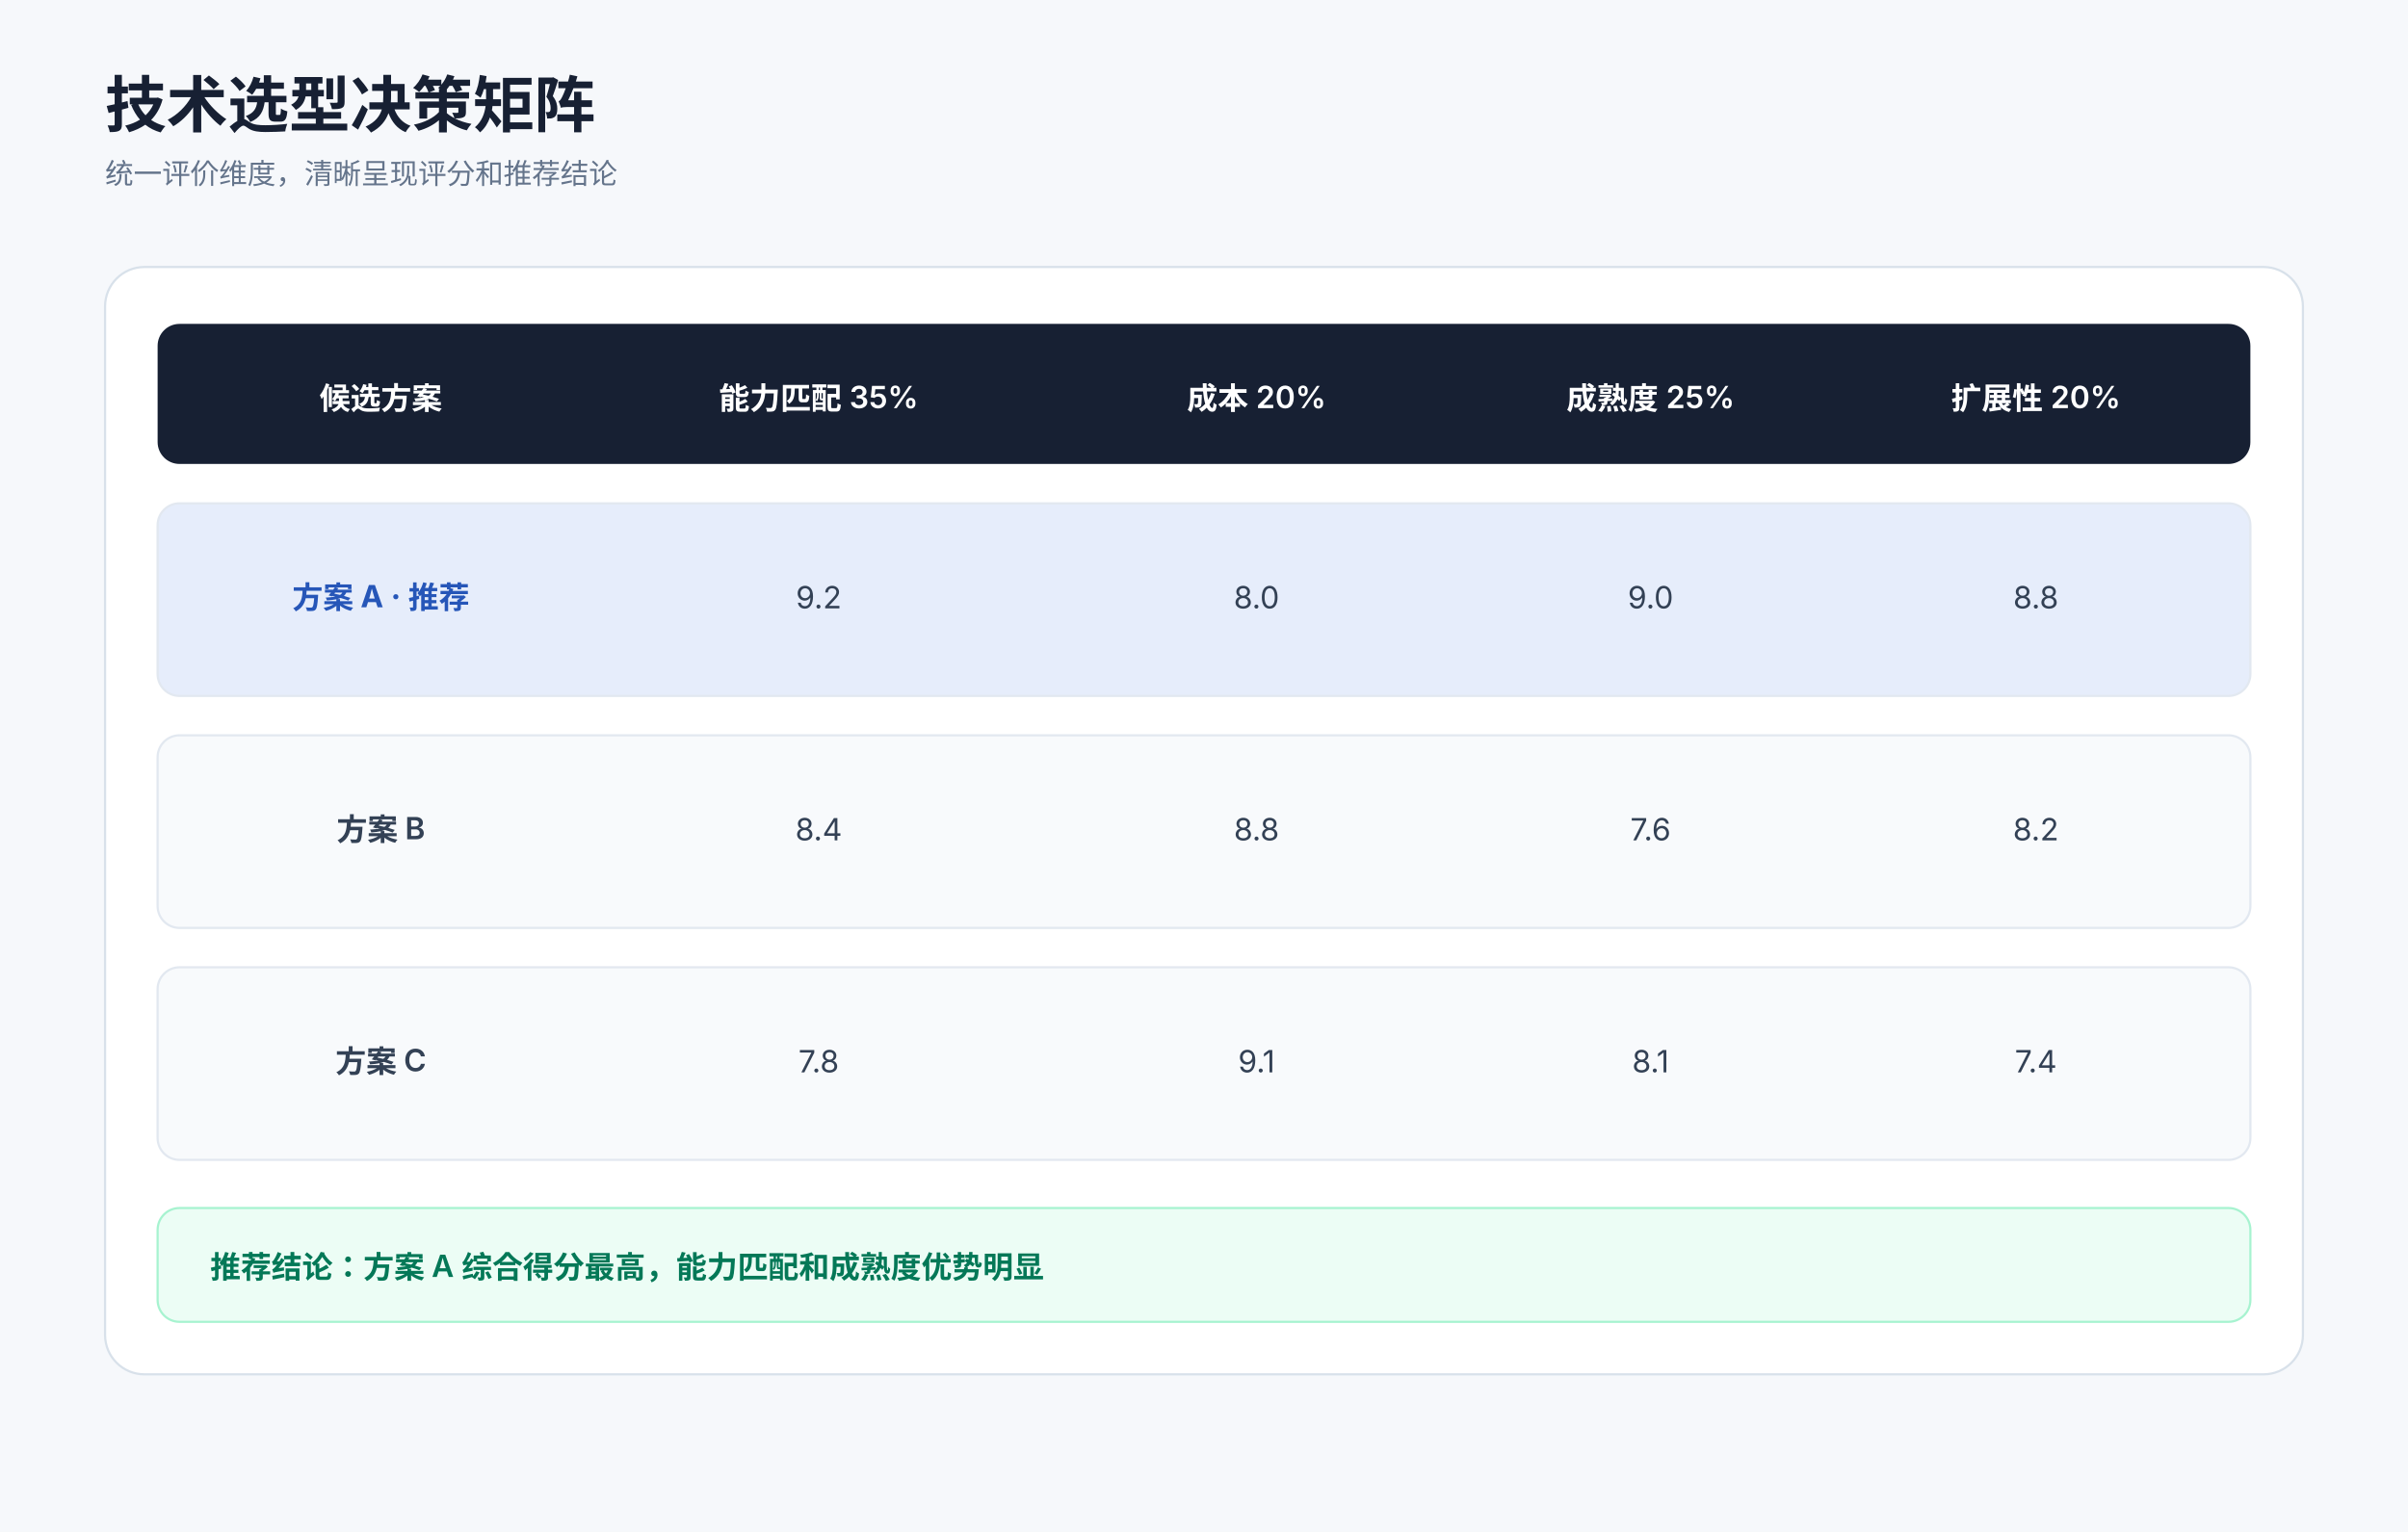
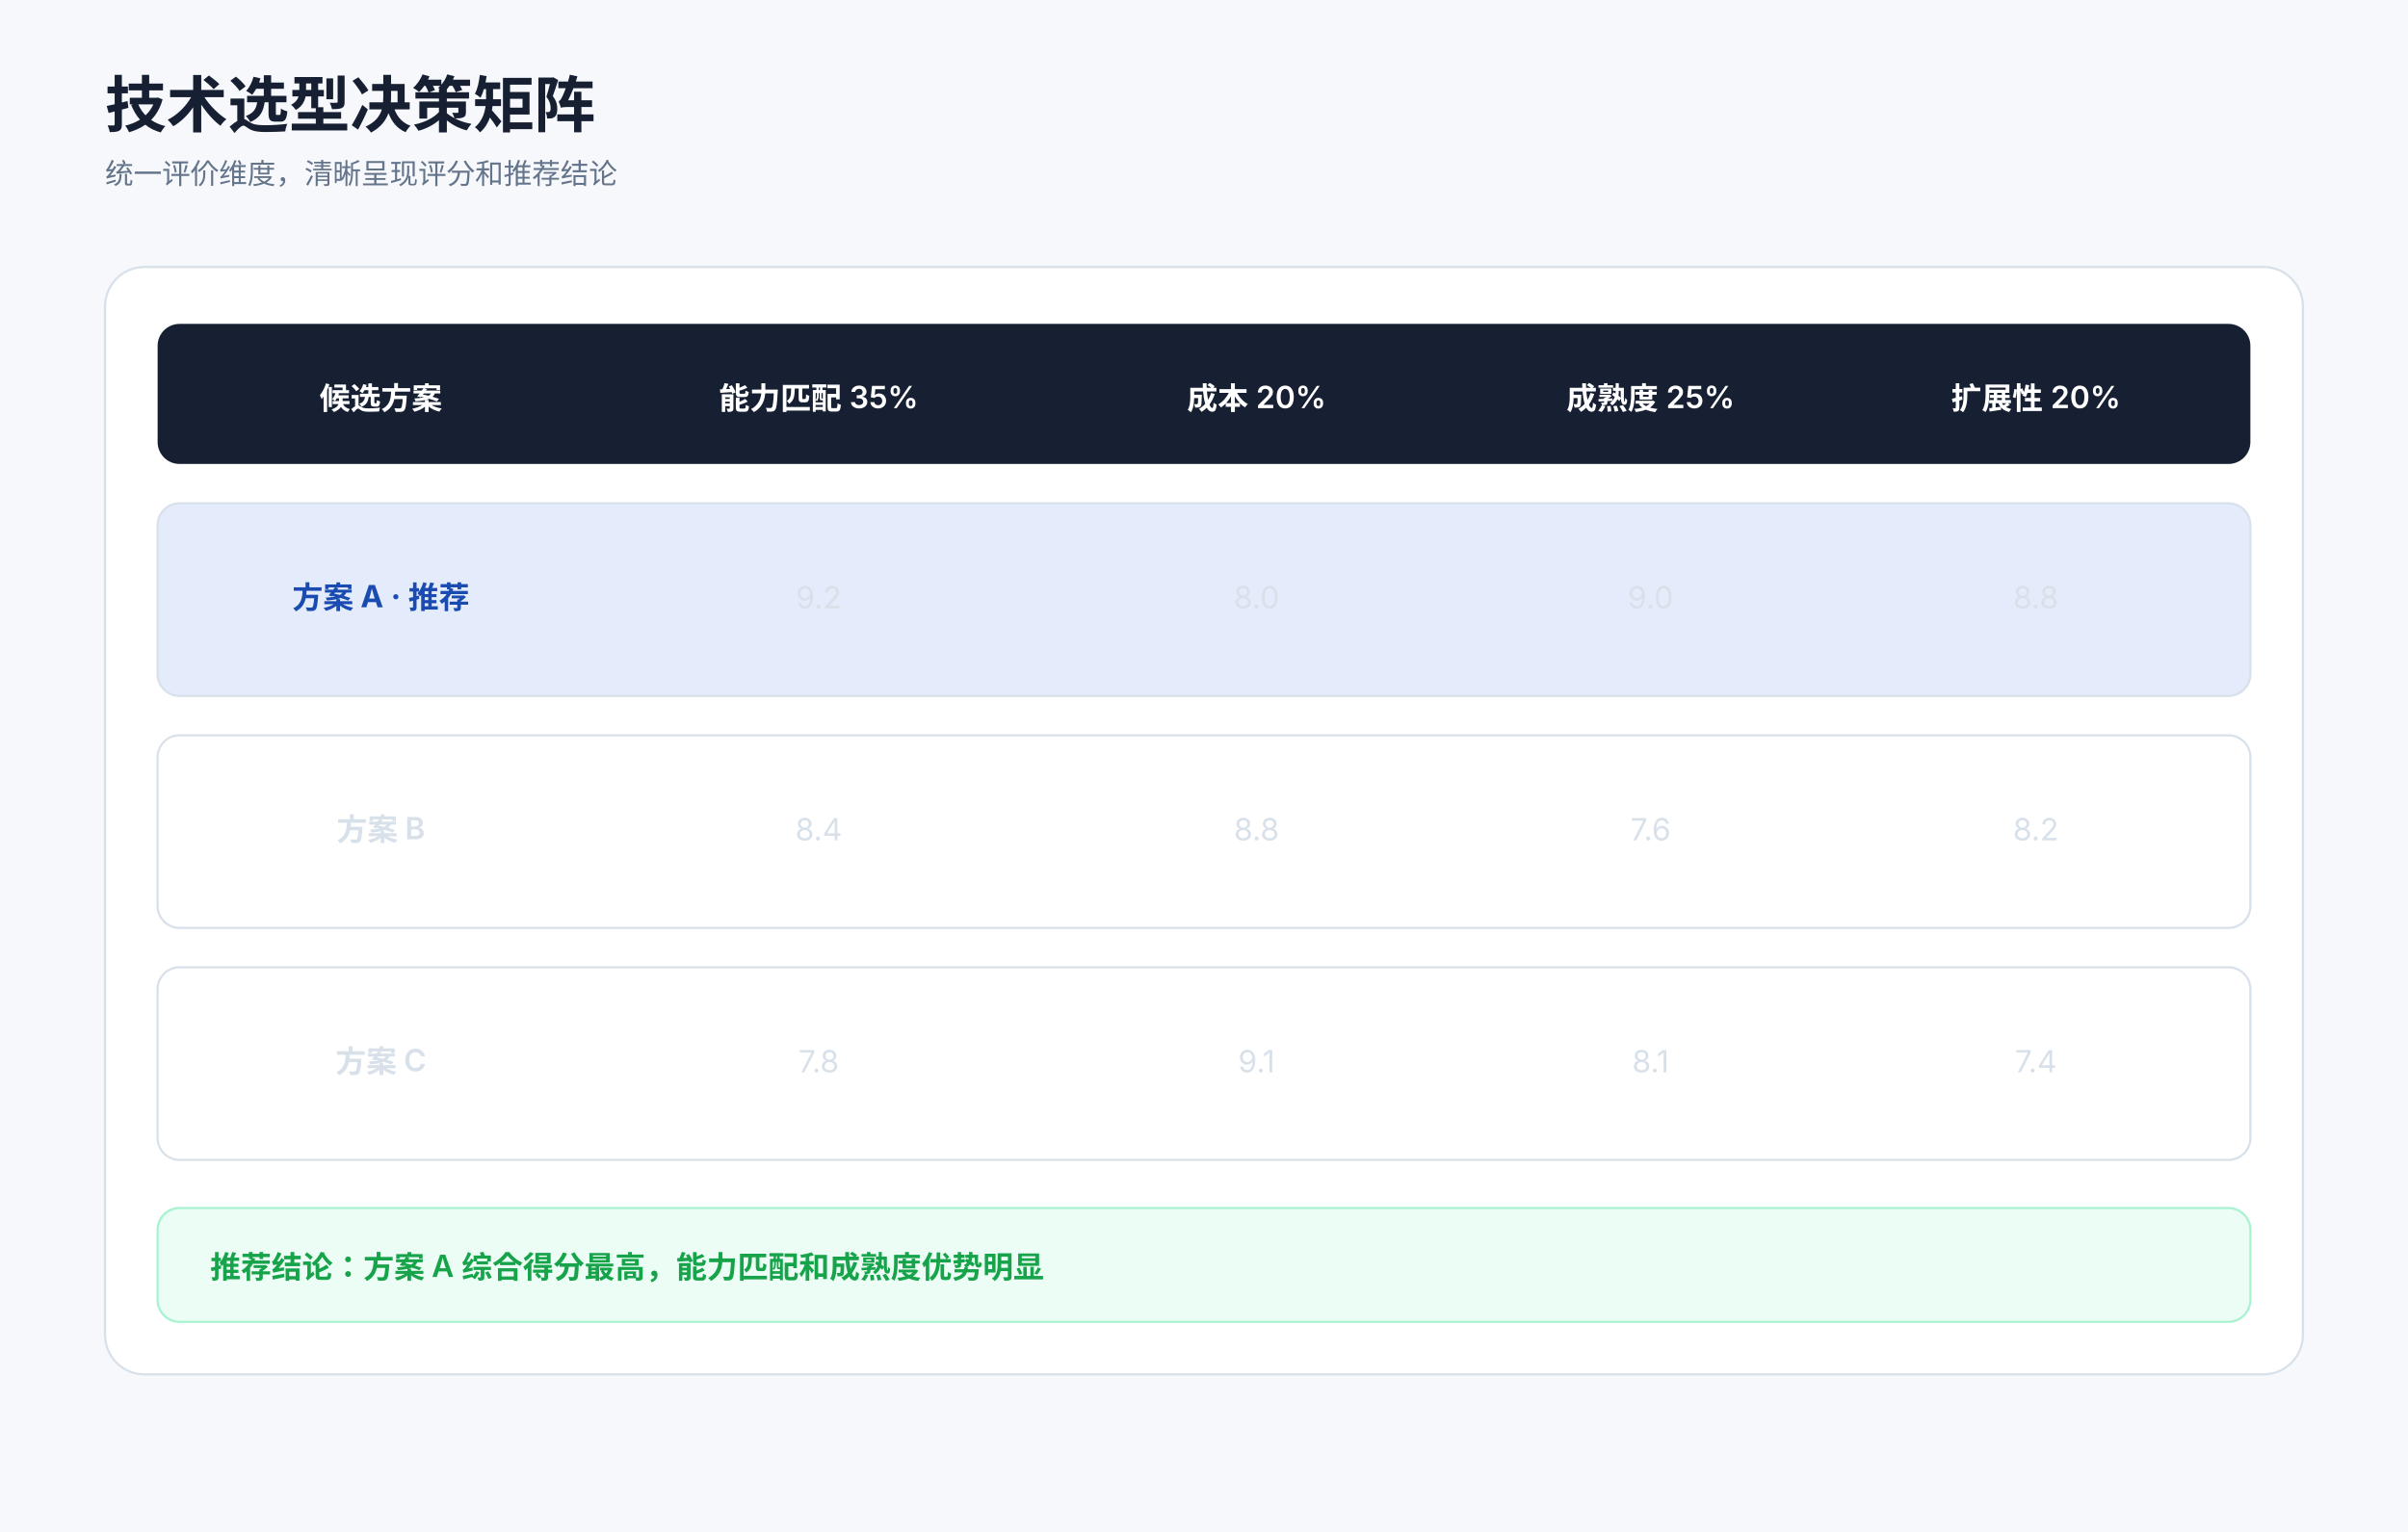
- <svg xmlns="http://www.w3.org/2000/svg" width="1100" height="700" viewBox="0 0 1100 700" role="img" aria-labelledby="title desc" font-family="Inter, Noto Sans SC, Microsoft YaHei, Arial, sans-serif">
+ <svg xmlns="http://www.w3.org/2000/svg" width="1100" height="700" viewBox="0 0 1100 700" role="img" aria-labelledby="title desc" font-family="Inter, Noto Sans SC, Microsoft YaHei, Arial, sans-serif" data-theme="focused" data-mode="light">
  <rect width="1100" height="700" fill="#F6F8FB" />
  <text x="48" y="58" font-size="28" font-weight="700" fill="#172033">技术选型决策矩阵</text>
  <text x="48" y="84" font-size="13" fill="#64748B">统一评价维度，清晰呈现评分和推荐结论</text>
  <rect x="48" y="122" width="1004" height="506" rx="18" fill="#FFFFFF" stroke="#D8E1EA" />
  <rect x="72" y="148" width="956" height="64" rx="10" fill="#172033" />
  <g fill="#FFFFFF" font-size="14" font-weight="600" text-anchor="middle">
    <text x="174" y="187">候选方案</text>
    <text x="374" y="187">能力匹配 35%</text>
    <text x="574" y="187">成本 20%</text>
    <text x="754" y="187">成熟度 25%</text>
    <text x="930" y="187">扩展性 20%</text>
  </g>
-   <g stroke="#E2E8F0">
-     <rect id="matrix-a" data-role="node" x="72" y="230" width="956" height="88" rx="10" fill="#E6EDFB" />
-     <rect id="matrix-b" data-role="node" x="72" y="336" width="956" height="88" rx="10" fill="#F8FAFC" />
-     <rect id="matrix-c" data-role="node" x="72" y="442" width="956" height="88" rx="10" fill="#F8FAFC" />
+   <g stroke="#D8E1EA">
+     <rect id="matrix-a" data-role="node" x="72" y="230" width="956" height="88" rx="10" fill="#E4EBFA" />
+     <rect id="matrix-b" data-role="node" x="72" y="336" width="956" height="88" rx="10" fill="#FFFFFF" />
+     <rect id="matrix-c" data-role="node" x="72" y="442" width="956" height="88" rx="10" fill="#FFFFFF" />
  </g>
-   <g font-size="14" fill="#334155" text-anchor="middle">
-     <text x="174" y="278" font-weight="700" fill="#2656B8">方案 A · 推荐</text>
+   <g font-size="14" fill="#D8E1EA" text-anchor="middle">
+     <text x="174" y="278" font-weight="700" fill="#194BB0">方案 A · 推荐</text>
    <text x="374" y="278">9.2</text>
    <text x="574" y="278">8.0</text>
    <text x="754" y="278">9.0</text>
    <text x="930" y="278">8.8</text>
    <text x="174" y="384" font-weight="600">方案 B</text>
    <text x="374" y="384">8.4</text>
    <text x="574" y="384">8.8</text>
    <text x="754" y="384">7.6</text>
    <text x="930" y="384">8.2</text>
    <text x="174" y="490" font-weight="600">方案 C</text>
    <text x="374" y="490">7.8</text>
    <text x="574" y="490">9.1</text>
    <text x="754" y="490">8.1</text>
    <text x="930" y="490">7.4</text>
  </g>
  <rect x="72" y="552" width="956" height="52" rx="10" fill="#ECFDF5" stroke="#A7F3D0" />
-   <text x="96" y="584" font-size="14" font-weight="600" fill="#047857">推荐结论：方案 A 综合得分最高，能力匹配和成熟度优势明显</text>
+   <text x="96" y="584" font-size="14" font-weight="600" fill="#16A34A">推荐结论：方案 A 综合得分最高，能力匹配和成熟度优势明显</text>
</svg>
